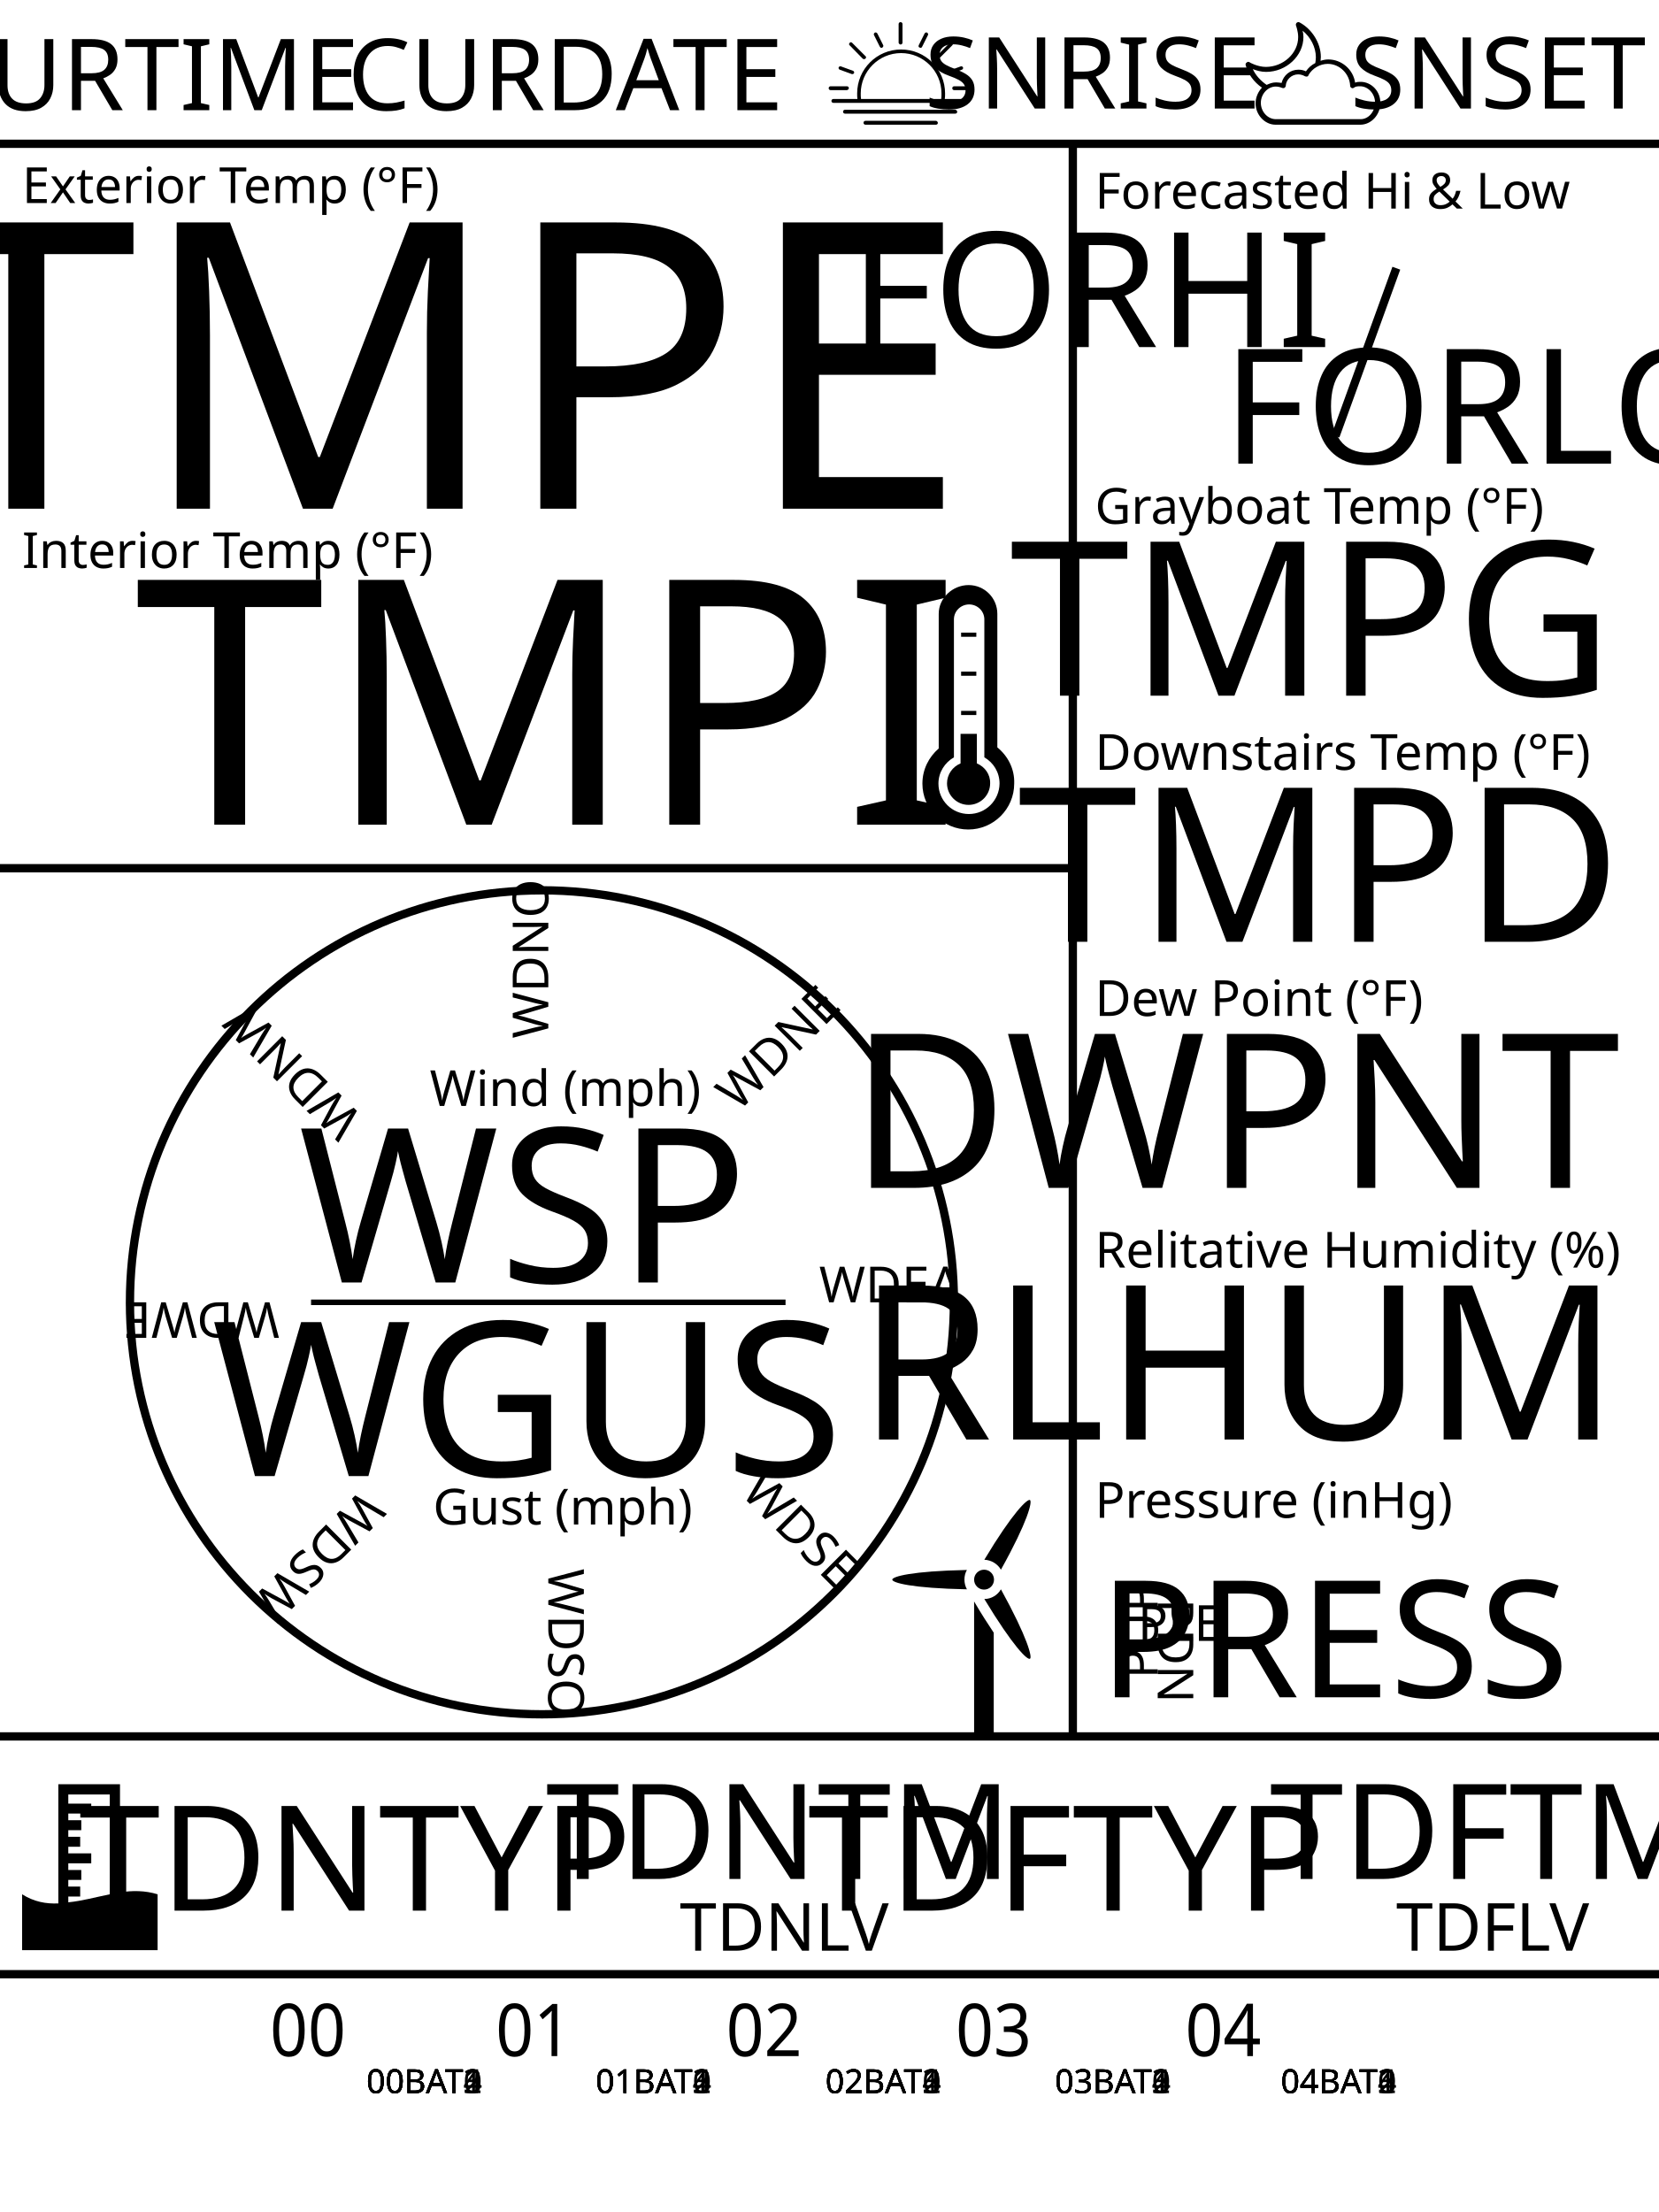
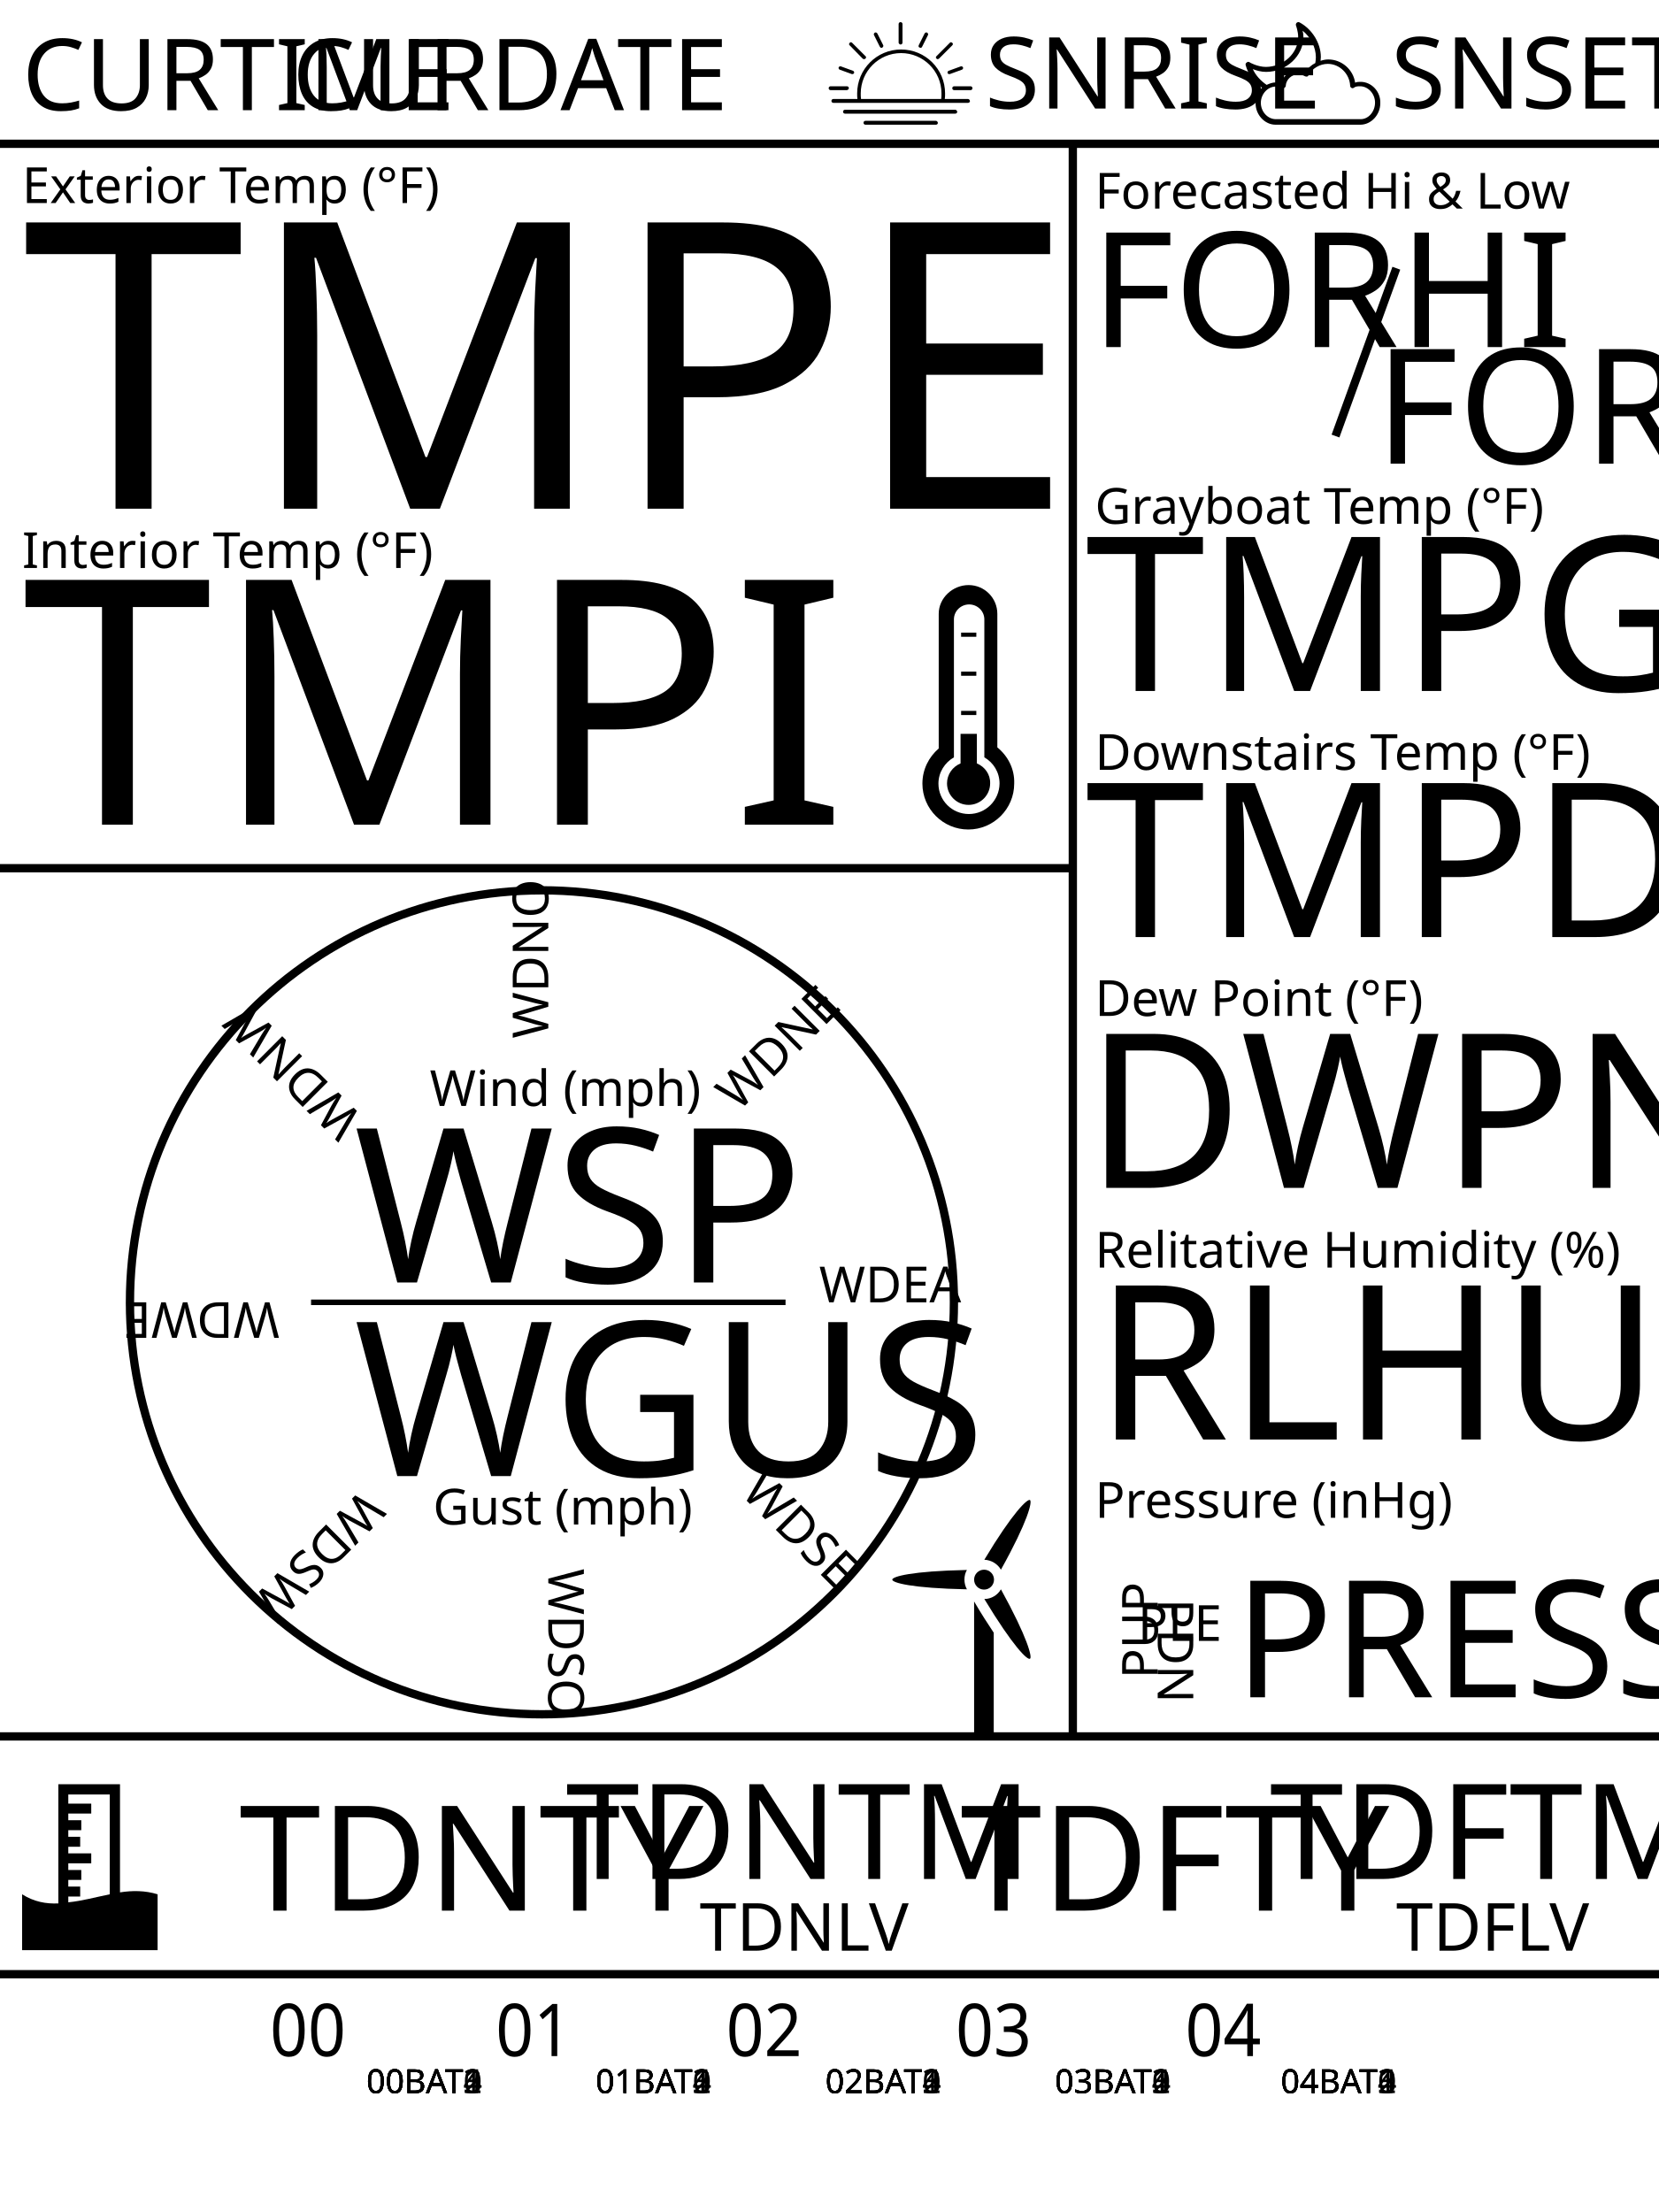
<svg xmlns="http://www.w3.org/2000/svg" version="1.1" id="Layer_1" x="0px" y="0px" width="600px" height="800px" viewBox="0 0 600 800" style="enable-background:new 0 0 600 800;" xml:space="preserve">
  <style type="text/css">
	.st0{font-family:'HelveticaNeue-Bold';}
	.st1{font-size:145px;}
	.st2{font-family:'HelveticaNeue-Light';}
	.st3{font-size:124px;}
	.st4{font-family:'HelveticaNeue-Medium';}
	.st5{font-size:36px;}
	.st6{font-family:'HelveticaNeue-Thin';}
	.st7{fill:none;stroke:#000000;stroke-width:3;stroke-miterlimit:10;}
	.st8{font-size:18px;}
	.st9{font-size:78px;}
	.st10{font-size:59px;}
	.st11{font-size:58px;}
	.st12{fill:none;stroke:#000000;stroke-width:2;stroke-miterlimit:10;}
	.st13{font-size:48px;}
	.st14{font-family:'HelveticaNeue-CondensedBold';}
	.st15{font-size:24px;}
	.st16{font-size:53px;}
	.st17{font-size:26.4px;}
	.st18{font-family:'MyriadPro-Regular';}
	.st19{font-size:12px;}
</style>
-   <text transform="matrix(1 0 0 1 -30.7817 183.9874)" class="st0 st1">TMPE</text>
-   <text transform="matrix(1 0 0 1 48.6074 298.2676)" class="st2 st3">TMPI</text>
-   <text transform="matrix(1 0 0 1 334.3745 39.2488)" class="st4 st5">SNRISE</text>
-   <text transform="matrix(1 0 0 1 -26.5192 39.8514)" class="st0 st5">CURTIME</text>
-   <text transform="matrix(1 0 0 1 125.687 39.8514)" class="st6 st5">CURDATE</text>
-   <text transform="matrix(1 0 0 1 488.3479 39.2489)" class="st4 st5">SNSET</text>
+   <text transform="matrix(1 0 0 1 8 183.9874)" class="st0 st1">TMPE</text>
+   <text transform="matrix(1 0 0 1 7.9998 298.2676)" class="st2 st3">TMPI</text>
+   <text transform="matrix(1 0 0 1 356.2051 39.2488)" class="st4 st5">SNRISE</text>
+   <text transform="matrix(1 0 0 1 7.9998 39.8514)" class="st0 st5">CURTIME</text>
+   <text transform="matrix(1 0 0 1 105.687 39.8514)" class="st6 st5">CURDATE</text>
+   <text transform="matrix(1 0 0 1 503.0002 39.2489)" class="st4 st5">SNSET</text>
  <g>
    <rect x="347.6" y="228.8" width="5.5" height="1.5" />
    <rect x="347.6" y="242.9" width="5.5" height="1.5" />
    <rect x="347.6" y="257.1" width="5.5" height="1.5" />
    <path d="M360.7,270.3V222c0-5.7-4.6-10.4-10.4-10.4c-5.7,0-10.8,4.6-10.8,10.4v48.7c-3.6,3.1-5.9,7.6-5.9,12.7   c0,9.2,7.5,16.6,16.6,16.6c9.2,0,16.6-7.5,16.6-16.6C367,278.1,364.5,273.4,360.7,270.3z M350.4,294.4c-6.1,0-11-4.9-11-11   c0-4.1,2.3-7.6,5.6-9.5V224c0-3,2.5-5.4,5.5-5.4s5.5,2.4,5.5,5.4v49.9c3.3,1.9,5.5,5.4,5.5,9.5   C361.4,289.5,356.5,294.4,350.4,294.4z" />
    <path d="M353.3,276.1v-10.7h-5.9v10.7c-2.9,1.2-4.9,4-4.9,7.2c0,4.3,3.5,7.8,7.8,7.8s7.8-3.5,7.8-7.8   C358.2,280.1,356.2,277.3,353.3,276.1z" />
  </g>
  <line class="st7" x1="0" y1="52" x2="600" y2="52" />
  <path d="M492.1,29.6c-0.6,0-1.3,0-2,0.3c-0.7-4.8-4.9-8.4-9.7-8.4c-1,0-1.9,0.2-2.8,0.5c0-0.5,0.1-0.9,0.1-1.4  c0-5-3.2-10.1-7.7-12.5c-0.4-0.2-0.7-0.1-1,0.1c-0.3,0.3-0.4,0.6-0.3,1c0,0,0.8,2.1,0.8,4.2c0,5.9-5.4,10.8-11.7,10.8  c-2.9,0-5.9-1.6-5.9-1.7c-0.3-0.2-0.7-0.2-1,0.1c-0.3,0.2-0.5,0.5-0.4,0.9c0.8,3.2,3,6.2,5.9,8.2c-1.4,1.5-2.3,3.5-2.3,5.7  c0,4.1,3.3,7.7,7.2,7.7H492c3.9,0,7.2-3.6,7.2-7.7C499.4,33.1,496,29.6,492.1,29.6z M453.1,25c1.3,0.5,3,1,4.8,1  c7.3,0,13.5-5.8,13.5-12.6c0-0.8-0.1-1.6-0.3-2.3c2.9,2.3,4.8,6,4.8,9.6c0,0.7-0.1,1.4-0.2,2.1c-1.4,0.7-2.5,1.7-3.4,3  c-0.8-0.4-1.7-0.6-2.7-0.6c-3,0-5.4,2-6.1,4.8c-0.6-0.1-1.3-0.2-2-0.2c-1.3,0-2.3,0.4-3.4,0.9C455.9,29.2,454.1,27.2,453.1,25z   M492.1,43.1h-30.7c-2.9,0-5.4-2.7-5.4-5.9s2.5-5.9,5.4-5.9c0.8,0,1.6,0.2,2.3,0.5c0.3,0.1,0.6,0.1,0.8,0c0.3-0.2,0.5-0.5,0.5-0.7  c0.1-2.3,2.1-4.2,4.5-4.2c0.9,0,1.8,0.3,2.5,0.7c0.2,0.1,0.5,0.1,0.7,0.1c0.3-0.1,0.5-0.2,0.5-0.5c1.4-2.5,4.2-4.1,7-4.1  c4.3,0,7.9,3.6,8.1,7.9c0,0.4,0.2,0.6,0.5,0.8c0.3,0.2,0.6,0.1,0.9-0.1c0.5-0.4,1.1-0.5,2.2-0.5c2.9,0,5.4,2.7,5.4,5.9  S495,43.1,492.1,43.1z" />
  <g>
    <path d="M350.1,35.8h-8.4c0.1-0.7,0.1-1.3,0.1-2c0-8.8-7.1-15.9-15.9-15.9S310,25,310,33.8c0,0.7,0,1.3,0.1,2h-8.7   c-0.4,0-0.7,0.3-0.7,0.7s0.3,0.7,0.7,0.7h48.7c0.4,0,0.7-0.3,0.7-0.7C350.7,36.1,350.4,35.8,350.1,35.8z M311.4,35.8   c-0.1-0.7-0.1-1.3-0.1-2c0-8,6.5-14.6,14.6-14.6c8,0,14.6,6.5,14.6,14.6c0,0.7,0,1.3-0.1,2H311.4z" />
    <path d="M345.5,39.7h-39.9c-0.4,0-0.7,0.3-0.7,0.7s0.3,0.7,0.7,0.7h39.9c0.4,0,0.7-0.3,0.7-0.7C346.1,40,345.8,39.7,345.5,39.7z" />
    <path d="M338.5,43.7H313c-0.4,0-0.7,0.3-0.7,0.7s0.3,0.7,0.7,0.7h25.5c0.4,0,0.7-0.3,0.7-0.7C339.1,44,338.8,43.7,338.5,43.7z" />
    <path d="M325.7,16.1c0.4,0,0.7-0.3,0.7-0.7V8.7c0-0.4-0.3-0.7-0.7-0.7c-0.4,0-0.7,0.3-0.7,0.7v6.8   C325.1,15.8,325.4,16.1,325.7,16.1z" />
    <path d="M351,31.2h-5.9c-0.4,0-0.7,0.3-0.7,0.7s0.3,0.7,0.7,0.7h5.9c0.4,0,0.7-0.3,0.7-0.7S351.4,31.2,351,31.2z" />
    <path d="M307,31.9c0-0.4-0.3-0.7-0.7-0.7h-5.9c-0.4,0-0.7,0.3-0.7,0.7c0,0.4,0.3,0.7,0.7,0.7h5.9C306.7,32.5,307,32.2,307,31.9z" />
    <path d="M339.1,21.4c0.2,0,0.3-0.1,0.5-0.2l4.8-4.8c0.3-0.3,0.3-0.7,0-0.9c-0.3-0.3-0.7-0.3-0.9,0l-4.8,4.8c-0.3,0.3-0.3,0.7,0,0.9   C338.8,21.3,339,21.4,339.1,21.4z" />
    <path d="M312,21.2c0.1,0.1,0.3,0.2,0.5,0.2s0.3-0.1,0.5-0.2c0.3-0.3,0.3-0.7,0-0.9l-4.8-4.8c-0.3-0.3-0.7-0.3-0.9,0   c-0.3,0.3-0.3,0.7,0,0.9L312,21.2z" />
    <path d="M318.2,16.9c0.1,0.2,0.3,0.4,0.6,0.4c0.1,0,0.2,0,0.3-0.1c0.3-0.2,0.5-0.6,0.3-0.9l-2.1-4.2c-0.2-0.3-0.6-0.5-0.9-0.3   s-0.5,0.6-0.3,0.9L318.2,16.9z" />
    <path d="M332.6,17.2c0.1,0,0.2,0.1,0.3,0.1c0.2,0,0.5-0.1,0.6-0.4l2.1-4.2c0.2-0.3,0-0.7-0.3-0.9s-0.7,0-0.9,0.3l-2.1,4.2   C332.1,16.7,332.2,17.1,332.6,17.2z" />
    <path d="M342.7,26.4c0.1,0.3,0.4,0.4,0.6,0.4c0.1,0,0.2,0,0.2,0l4.4-1.6c0.3-0.1,0.5-0.5,0.4-0.8s-0.5-0.5-0.8-0.4l-4.4,1.6   C342.8,25.7,342.6,26.1,342.7,26.4z" />
    <path d="M303.7,25.2l4.4,1.6c0.1,0,0.1,0,0.2,0c0.3,0,0.5-0.2,0.6-0.4c0.1-0.3-0.1-0.7-0.4-0.8l-4.4-1.6c-0.3-0.1-0.7,0.1-0.8,0.4   C303.2,24.7,303.4,25.1,303.7,25.2z" />
  </g>
  <line class="st7" x1="388" y1="52" x2="388" y2="628" />
  <line class="st7" x1="388" y1="314" x2="0" y2="314" />
  <text transform="matrix(1 0 0 1 8 73.4258)" class="st6 st8">Exterior Temp (°F)</text>
  <text transform="matrix(1 0 0 1 396 189.4258)" class="st6 st8">Grayboat Temp (°F)</text>
  <text transform="matrix(1 0 0 1 8 205.4259)" class="st6 st8">Interior Temp (°F)</text>
-   <text transform="matrix(1 0 0 1 365.1792 251.6137)" class="st4 st9">TMPG</text>
+   <text transform="matrix(1 0 0 1 392.5365 249.8997)" class="st4 st9">TMPG</text>
  <text transform="matrix(1 0 0 1 396 278.426)" class="st6 st8">Downstairs Temp (°F)</text>
-   <text transform="matrix(1 0 0 1 368.0654 340.614)" class="st4 st9">TMPD</text>
+   <text transform="matrix(1 0 0 1 392.5365 338.9)" class="st4 st9">TMPD</text>
  <text transform="matrix(1 0 0 1 396 367.4258)" class="st6 st8">Dew Point (°F)</text>
-   <text transform="matrix(1 0 0 1 307.4609 429.6137)" class="st4 st9">DWPNT</text>
+   <text transform="matrix(1 0 0 1 392.5369 429.6137)" class="st4 st9">DWPNT</text>
  <text transform="matrix(1 0 0 1 396 458.4256)" class="st6 st8">Relitative Humidity (%)</text>
-   <text transform="matrix(1 0 0 1 310.3462 520.6135)" class="st4 st9">RLHUM</text>
+   <text transform="matrix(1 0 0 1 396.0005 520.6135)" class="st4 st9">RLHUM</text>
  <text transform="matrix(1 0 0 1 396 548.9193)" class="st6 st8">Pressure (inHg)</text>
-   <text transform="matrix(1 0 0 1 397.479 613.8477)" class="st4 st10">PRESS</text>
+   <text transform="matrix(1 0 0 1 446.479 613.8477)" class="st4 st10">PRESS</text>
  <text transform="matrix(1 0 0 1 396 75.4262)" class="st6 st8">Forecasted Hi &amp; Low</text>
-   <text transform="matrix(1 0 0 1 307.52 125.5298)" class="st0 st11">FORHI</text>
-   <text transform="matrix(1 0 0 1 442.2299 167.6878)" class="st0 st11">FORLO</text>
+   <text transform="matrix(1 0 0 1 394.4795 125.5298)" class="st0 st11">FORHI</text>
+   <text transform="matrix(1 0 0 1 497.3004 167.6878)" class="st0 st11">FORLO</text>
  <line class="st7" x1="0" y1="714" x2="600" y2="714" />
-   <text transform="matrix(1 0 0 1 107.9637 463.833)" class="st4 st9">WSP</text>
-   <text transform="matrix(1 0 0 1 76.535 533.8461)" class="st4 st9">WGUS</text>
+   <text transform="matrix(1 0 0 1 128.0204 463.833)" class="st4 st9">WSP</text>
+   <text transform="matrix(1 0 0 1 128.0203 533.8461)" class="st4 st9">WGUS</text>
  <text transform="matrix(1 0 0 1 155.4142 399.9879)" class="st6 st8">Wind (mph)</text>
  <text transform="matrix(4.489659e-11 -1 1 4.489659e-11 198.3001 375.5498)" class="st6 st8">WDNO</text>
-   <text transform="matrix(0.7071 -0.7071 0.7071 0.7071 266.8943 402.406)" class="st6 st8">WDNE</text>
+   <text transform="matrix(0.7071 -0.7071 0.7071 0.7071 266.8942 402.4062)" class="st6 st8">WDNE</text>
  <text transform="matrix(1 0 0 1 296.2388 471)" class="st6 st8">WDEA</text>
-   <text transform="matrix(0.7071 0.7071 -0.7071 0.7071 267.5051 540.2053)" class="st6 st8">WDSE</text>
+   <text transform="matrix(0.7071 0.7071 -0.7071 0.7071 267.5049 540.2052)" class="st6 st8">WDSE</text>
  <text transform="matrix(1 0 0 1 156.6021 551.3571)" class="st6 st8">Gust (mph)</text>
  <circle class="st7" cx="196" cy="471" r="149" />
  <line class="st12" x1="112.5" y1="471" x2="284.1" y2="471" />
-   <text transform="matrix(1 0 0 1 197.4184 679.5577)" class="st2 st13">TDNTM</text>
-   <text transform="matrix(1 0 0 1 245.8263 705.4993)" class="st14 st15">TDNLV</text>
-   <text transform="matrix(1 0 0 1 28.5115 690.9996)" class="st14 st16">TDNTYP</text>
+   <text transform="matrix(1 0 0 1 204.6224 679.5577)" class="st2 st13">TDNTM</text>
+   <text transform="matrix(1 0 0 1 253.0303 705.4993)" class="st14 st15">TDNLV</text>
+   <text transform="matrix(1 0 0 1 86.5115 690.9996)" class="st14 st16">TDNTY</text>
  <text transform="matrix(1 0 0 1 459.203 679.5577)" class="st2 st13">TDFTM</text>
  <text transform="matrix(1 0 0 1 504.9352 705.4993)" class="st14 st15">TDFLV</text>
-   <text transform="matrix(1 0 0 1 292.1707 690.9996)" class="st14 st16">TDFTYP</text>
+   <text transform="matrix(1 0 0 1 347.2998 690.9996)" class="st14 st16">TDFTY</text>
  <line class="st7" x1="0" y1="628" x2="600" y2="628" />
  <line class="st7" x1="505" y1="97" x2="483" y2="157.7" />
  <path d="M8,705.3v-20.2c4.3,2.7,8.6,3.5,13.1,3.3v-43.1h22.3v39.1c4.5-0.7,9.1-0.7,13.6,0.7v20.2H8z M39.7,685.1V649h-15v3.3H33v3.6  h-8.3v2.4h4.7v3.6h-4.7v2.4H29v3.6h-4.3v2.4H33v3.6h-8.3v2.4h4.7v3.6h-4.7v2.4H29v3.6h-4.3v2.1C29.7,687.5,34.7,686.1,39.7,685.1z" />
-   <text transform="matrix(0.9091 0 0 1 97.625 743.625)" class="st6 st17">00</text>
-   <text transform="matrix(0.9091 0 0 1 179.2808 743.625)" class="st6 st17">01</text>
-   <text transform="matrix(0.9091 0 0 1 262.6172 743.625)" class="st6 st17">02</text>
-   <text transform="matrix(0.9091 0 0 1 345.625 743.625)" class="st6 st17">03</text>
-   <text transform="matrix(0.9091 0 0 1 428.6641 743.625)" class="st6 st17">04</text>
+   <text transform="matrix(0.9091 0 0 1 97.625 743.6249)" class="st6 st17">00</text>
+   <text transform="matrix(0.9091 0 0 1 179.2812 743.6249)" class="st6 st17">01</text>
+   <text transform="matrix(0.9091 0 0 1 262.6172 743.6249)" class="st6 st17">02</text>
+   <text transform="matrix(0.9091 0 0 1 345.625 743.6249)" class="st6 st17">03</text>
+   <text transform="matrix(0.9091 0 0 1 428.6641 743.6249)" class="st6 st17">04</text>
  <g>
    <circle cx="355.9" cy="571.3" r="3.6" />
    <path d="M362,567.7c9.8-17.6,11.4-24.6,10.5-25.2c-0.9-0.5-6.2,4.4-16.5,21.6C358.5,564.2,360.8,565.6,362,567.7z" />
-     <path d="M348.8,571.3c0-1.3,0.3-2.5,0.9-3.5c-20.1,0.4-27,2.4-27,3.5c0,1.1,6.9,3.1,27,3.5C349.1,573.7,348.8,572.5,348.8,571.3z" />
+     <path d="M348.8,571.3c0-1.3,0.3-2.5,0.9-3.5c-20.1,0.4-27,2.4-27,3.5s6.9,3.1,27,3.5C349.1,573.7,348.8,572.5,348.8,571.3z" />
    <path d="M362,574.8c-1.2,2.1-3.5,3.5-6,3.5c10.4,17.2,15.6,22.2,16.5,21.6C373.4,599.5,371.7,592.4,362,574.8z" />
    <path d="M352.3,579.2v1.5v47.4h7.1v-37.6C357.4,587.5,355,583.8,352.3,579.2z" />
  </g>
  <text transform="matrix(4.489659e-11 1 -1 4.489659e-11 198.3008 567.3149)" class="st6 st8">WDSO</text>
-   <text transform="matrix(-0.7071 0.7071 -0.7071 -0.7071 131.0209 538.2796)" class="st6 st8">WDSW</text>
-   <text transform="matrix(-1 0 0 -1 101.0894 471)" class="st6 st8">WDWE</text>
-   <text transform="matrix(-0.7071 -0.7071 0.7071 -0.7071 131.632 404.3309)" class="st6 st8">WDNW</text>
+   <text transform="matrix(-0.7071 0.7071 -0.7071 -0.7071 131.0206 538.2793)" class="st6 st8">WDSW</text>
+   <text transform="matrix(-1 0 0 -1 101.0898 471.0009)" class="st6 st8">WDWE</text>
+   <text transform="matrix(-0.7071 -0.7071 0.7071 -0.7071 131.6318 404.3301)" class="st6 st8">WDNW</text>
  <text transform="matrix(1 0 0 1 411.5322 593.4501)" class="st6 st8">PLE</text>
-   <text transform="matrix(4.489659e-11 -1 1 4.489659e-11 418.7003 607.0942)" class="st6 st8">PUP</text>
+   <text transform="matrix(4.489659e-11 -1 1 4.489659e-11 418.7003 607.0947)" class="st6 st8">PUP</text>
  <text transform="matrix(-1.346898e-10 1 -1 -1.346898e-10 418.7012 578.2024)" class="st6 st8">PDN</text>
  <g>
    <text transform="matrix(1 0 0 1 132.5103 756.9962)" class="st18 st19">00BAT4</text>
    <text transform="matrix(1 0 0 1 132.5103 756.9962)" class="st18 st19">00BAT3</text>
    <text transform="matrix(1 0 0 1 132.5103 756.9962)" class="st18 st19">00BAT2</text>
    <text transform="matrix(1 0 0 1 132.5103 756.9962)" class="st18 st19">00BAT1</text>
    <text transform="matrix(1 0 0 1 132.5103 756.9962)" class="st18 st19">00BAT0</text>
  </g>
  <g>
    <text transform="matrix(1 0 0 1 215.4104 756.9962)" class="st18 st19">01BAT2</text>
    <text transform="matrix(1 0 0 1 215.4104 756.9962)" class="st18 st19">01BAT3</text>
    <text transform="matrix(1 0 0 1 215.4104 756.9962)" class="st18 st19">01BAT1</text>
    <text transform="matrix(1 0 0 1 215.4104 756.9962)" class="st18 st19">01BAT0</text>
    <text transform="matrix(1 0 0 1 215.4104 756.9962)" class="st18 st19">01BAT4</text>
  </g>
  <g>
    <text transform="matrix(1 0 0 1 298.5102 756.9962)" class="st18 st19">02BAT3</text>
    <text transform="matrix(1 0 0 1 298.5102 756.9962)" class="st18 st19">02BAT1</text>
    <text transform="matrix(1 0 0 1 298.5102 756.9962)" class="st18 st19">02BAT0</text>
    <text transform="matrix(1 0 0 1 298.5102 756.9962)" class="st18 st19">02BAT4</text>
    <text transform="matrix(1 0 0 1 298.5102 756.9962)" class="st18 st19">02BAT2</text>
  </g>
  <g>
    <text transform="matrix(1 0 0 1 381.5107 756.9962)" class="st18 st19">03BAT1</text>
    <text transform="matrix(1 0 0 1 381.5107 756.9962)" class="st18 st19">03BAT0</text>
    <text transform="matrix(1 0 0 1 381.5107 756.9962)" class="st18 st19">03BAT4</text>
    <text transform="matrix(1 0 0 1 381.5107 756.9962)" class="st18 st19">03BAT2</text>
    <text transform="matrix(1 0 0 1 381.5107 756.9962)" class="st18 st19">03BAT3</text>
  </g>
  <g>
    <text transform="matrix(1 0 0 1 463.2104 756.9962)" class="st18 st19">04BAT0</text>
    <text transform="matrix(1 0 0 1 463.2104 756.9962)" class="st18 st19">04BAT4</text>
    <text transform="matrix(1 0 0 1 463.2104 756.9962)" class="st18 st19">04BAT2</text>
    <text transform="matrix(1 0 0 1 463.2104 756.9962)" class="st18 st19">04BAT3</text>
    <text transform="matrix(1 0 0 1 463.2104 756.9962)" class="st18 st19">04BAT1</text>
  </g>
</svg>
